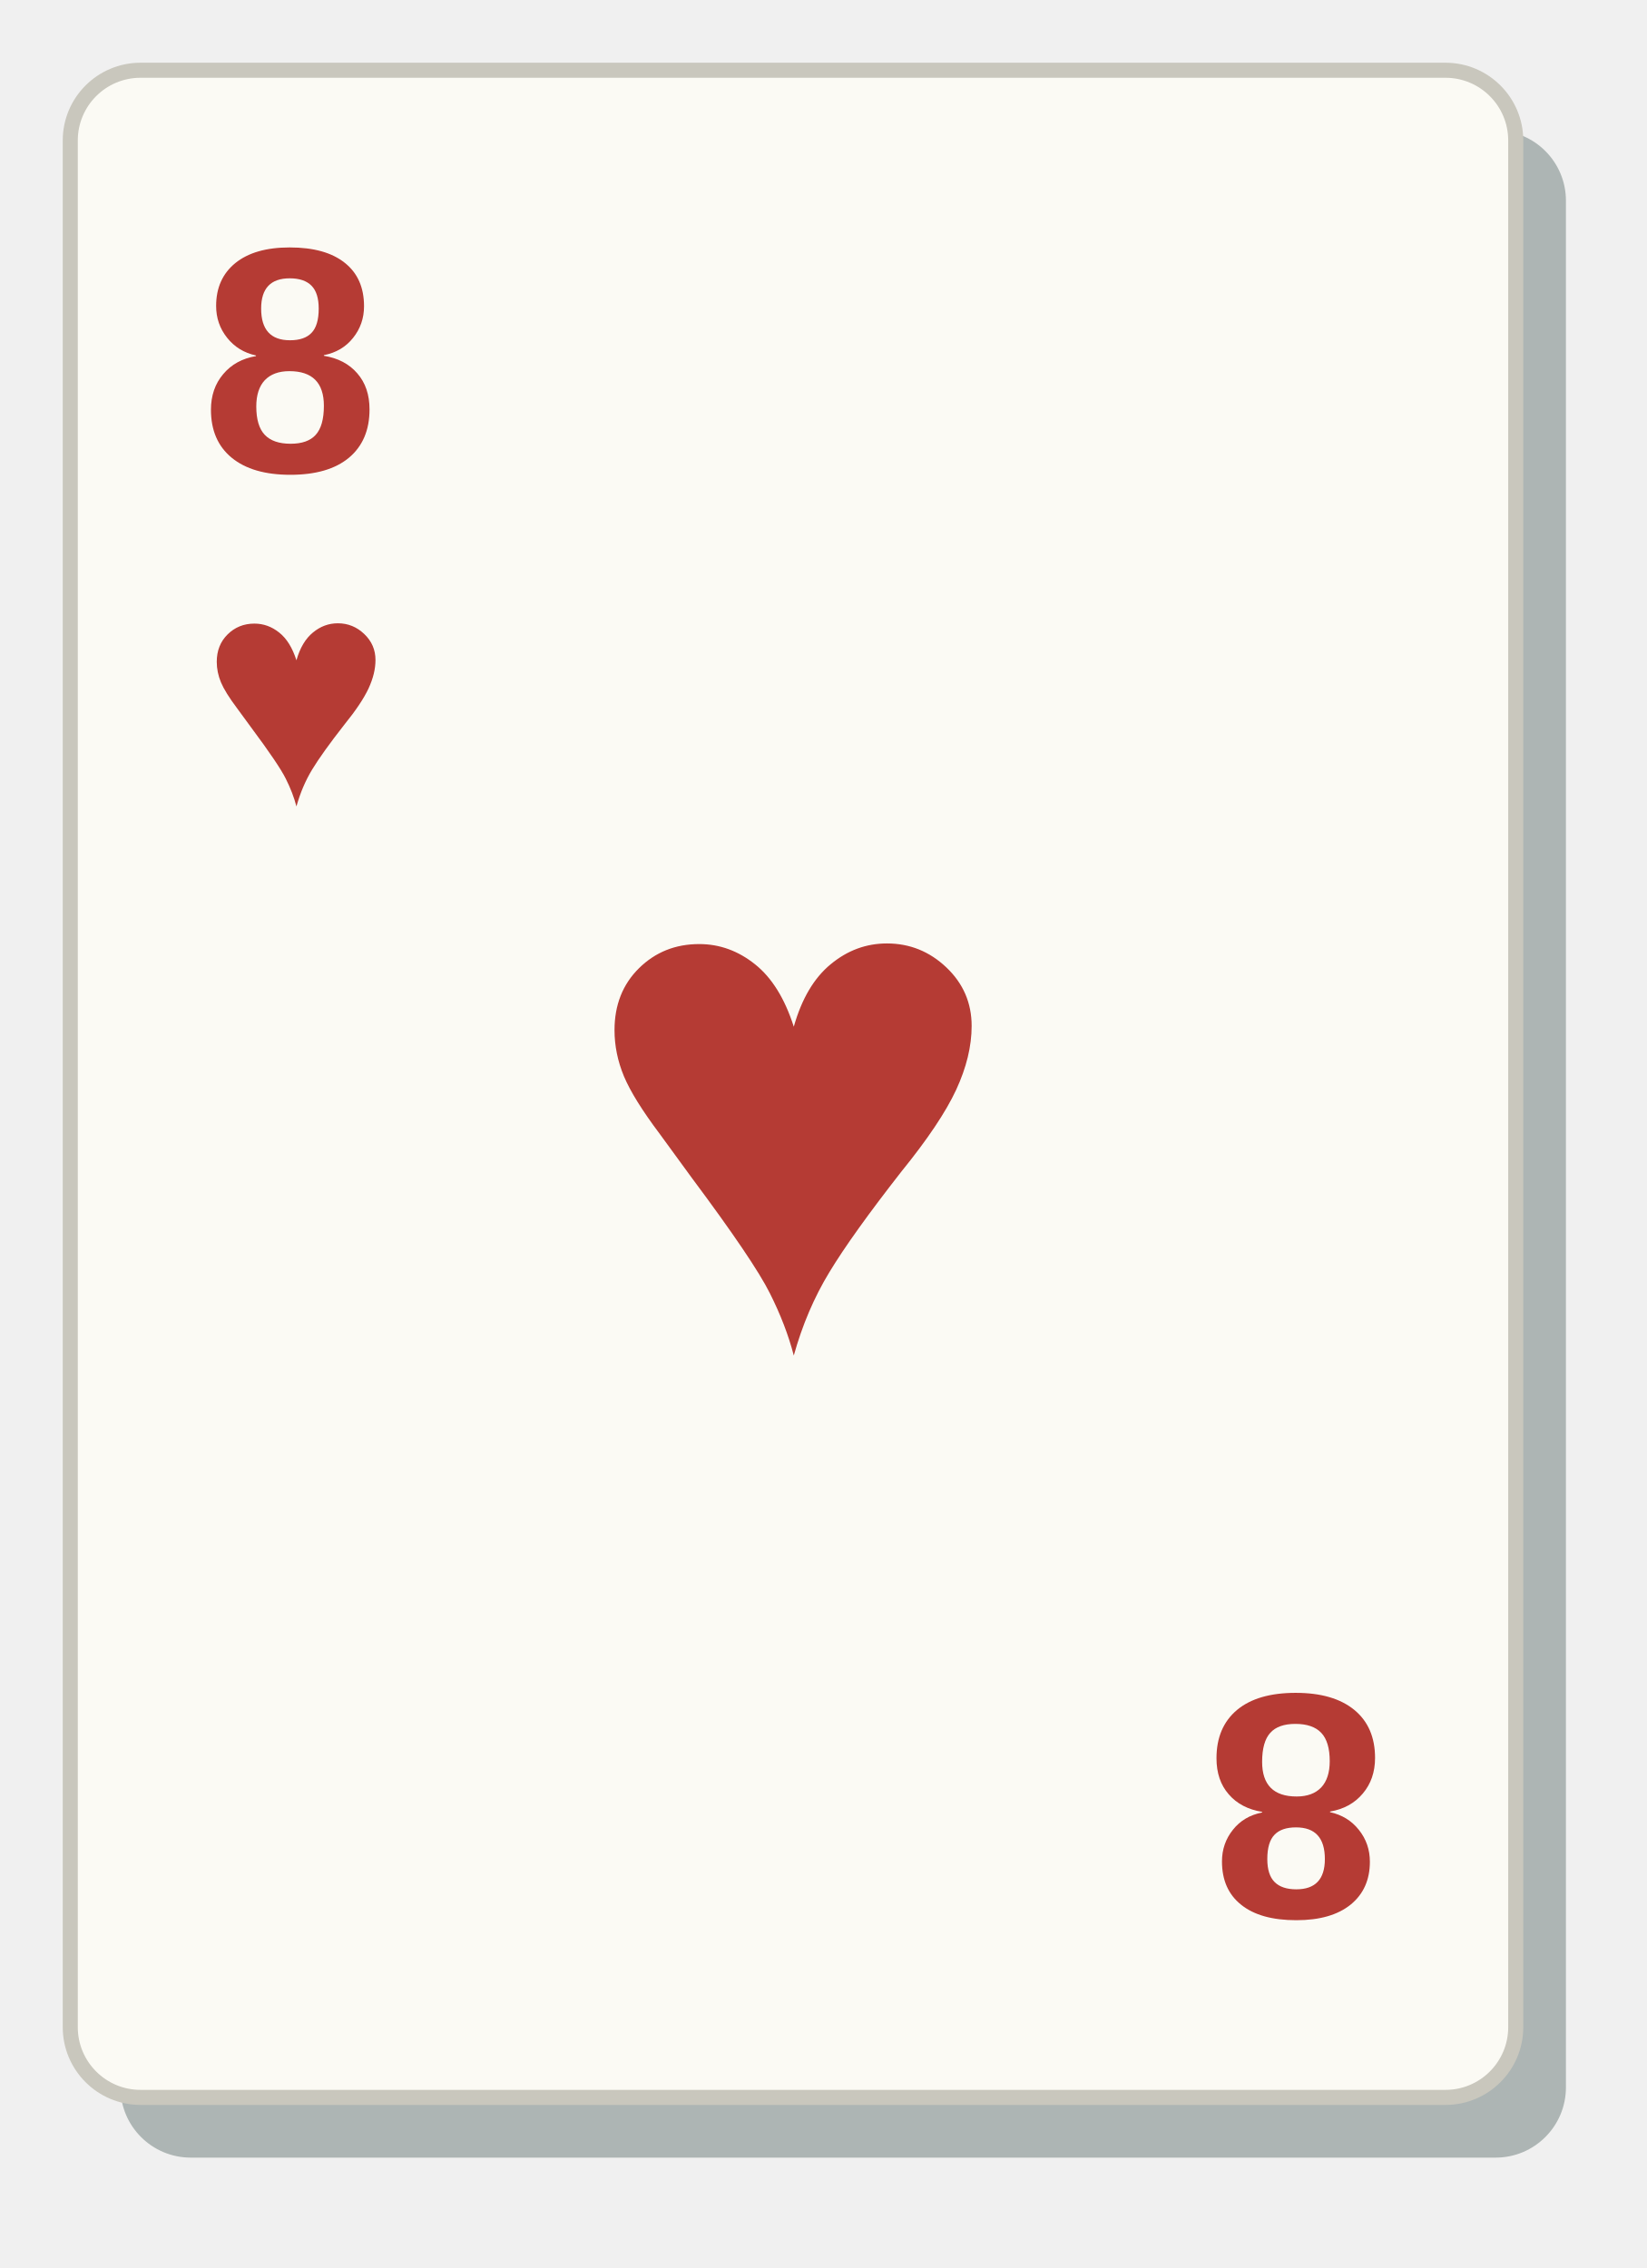
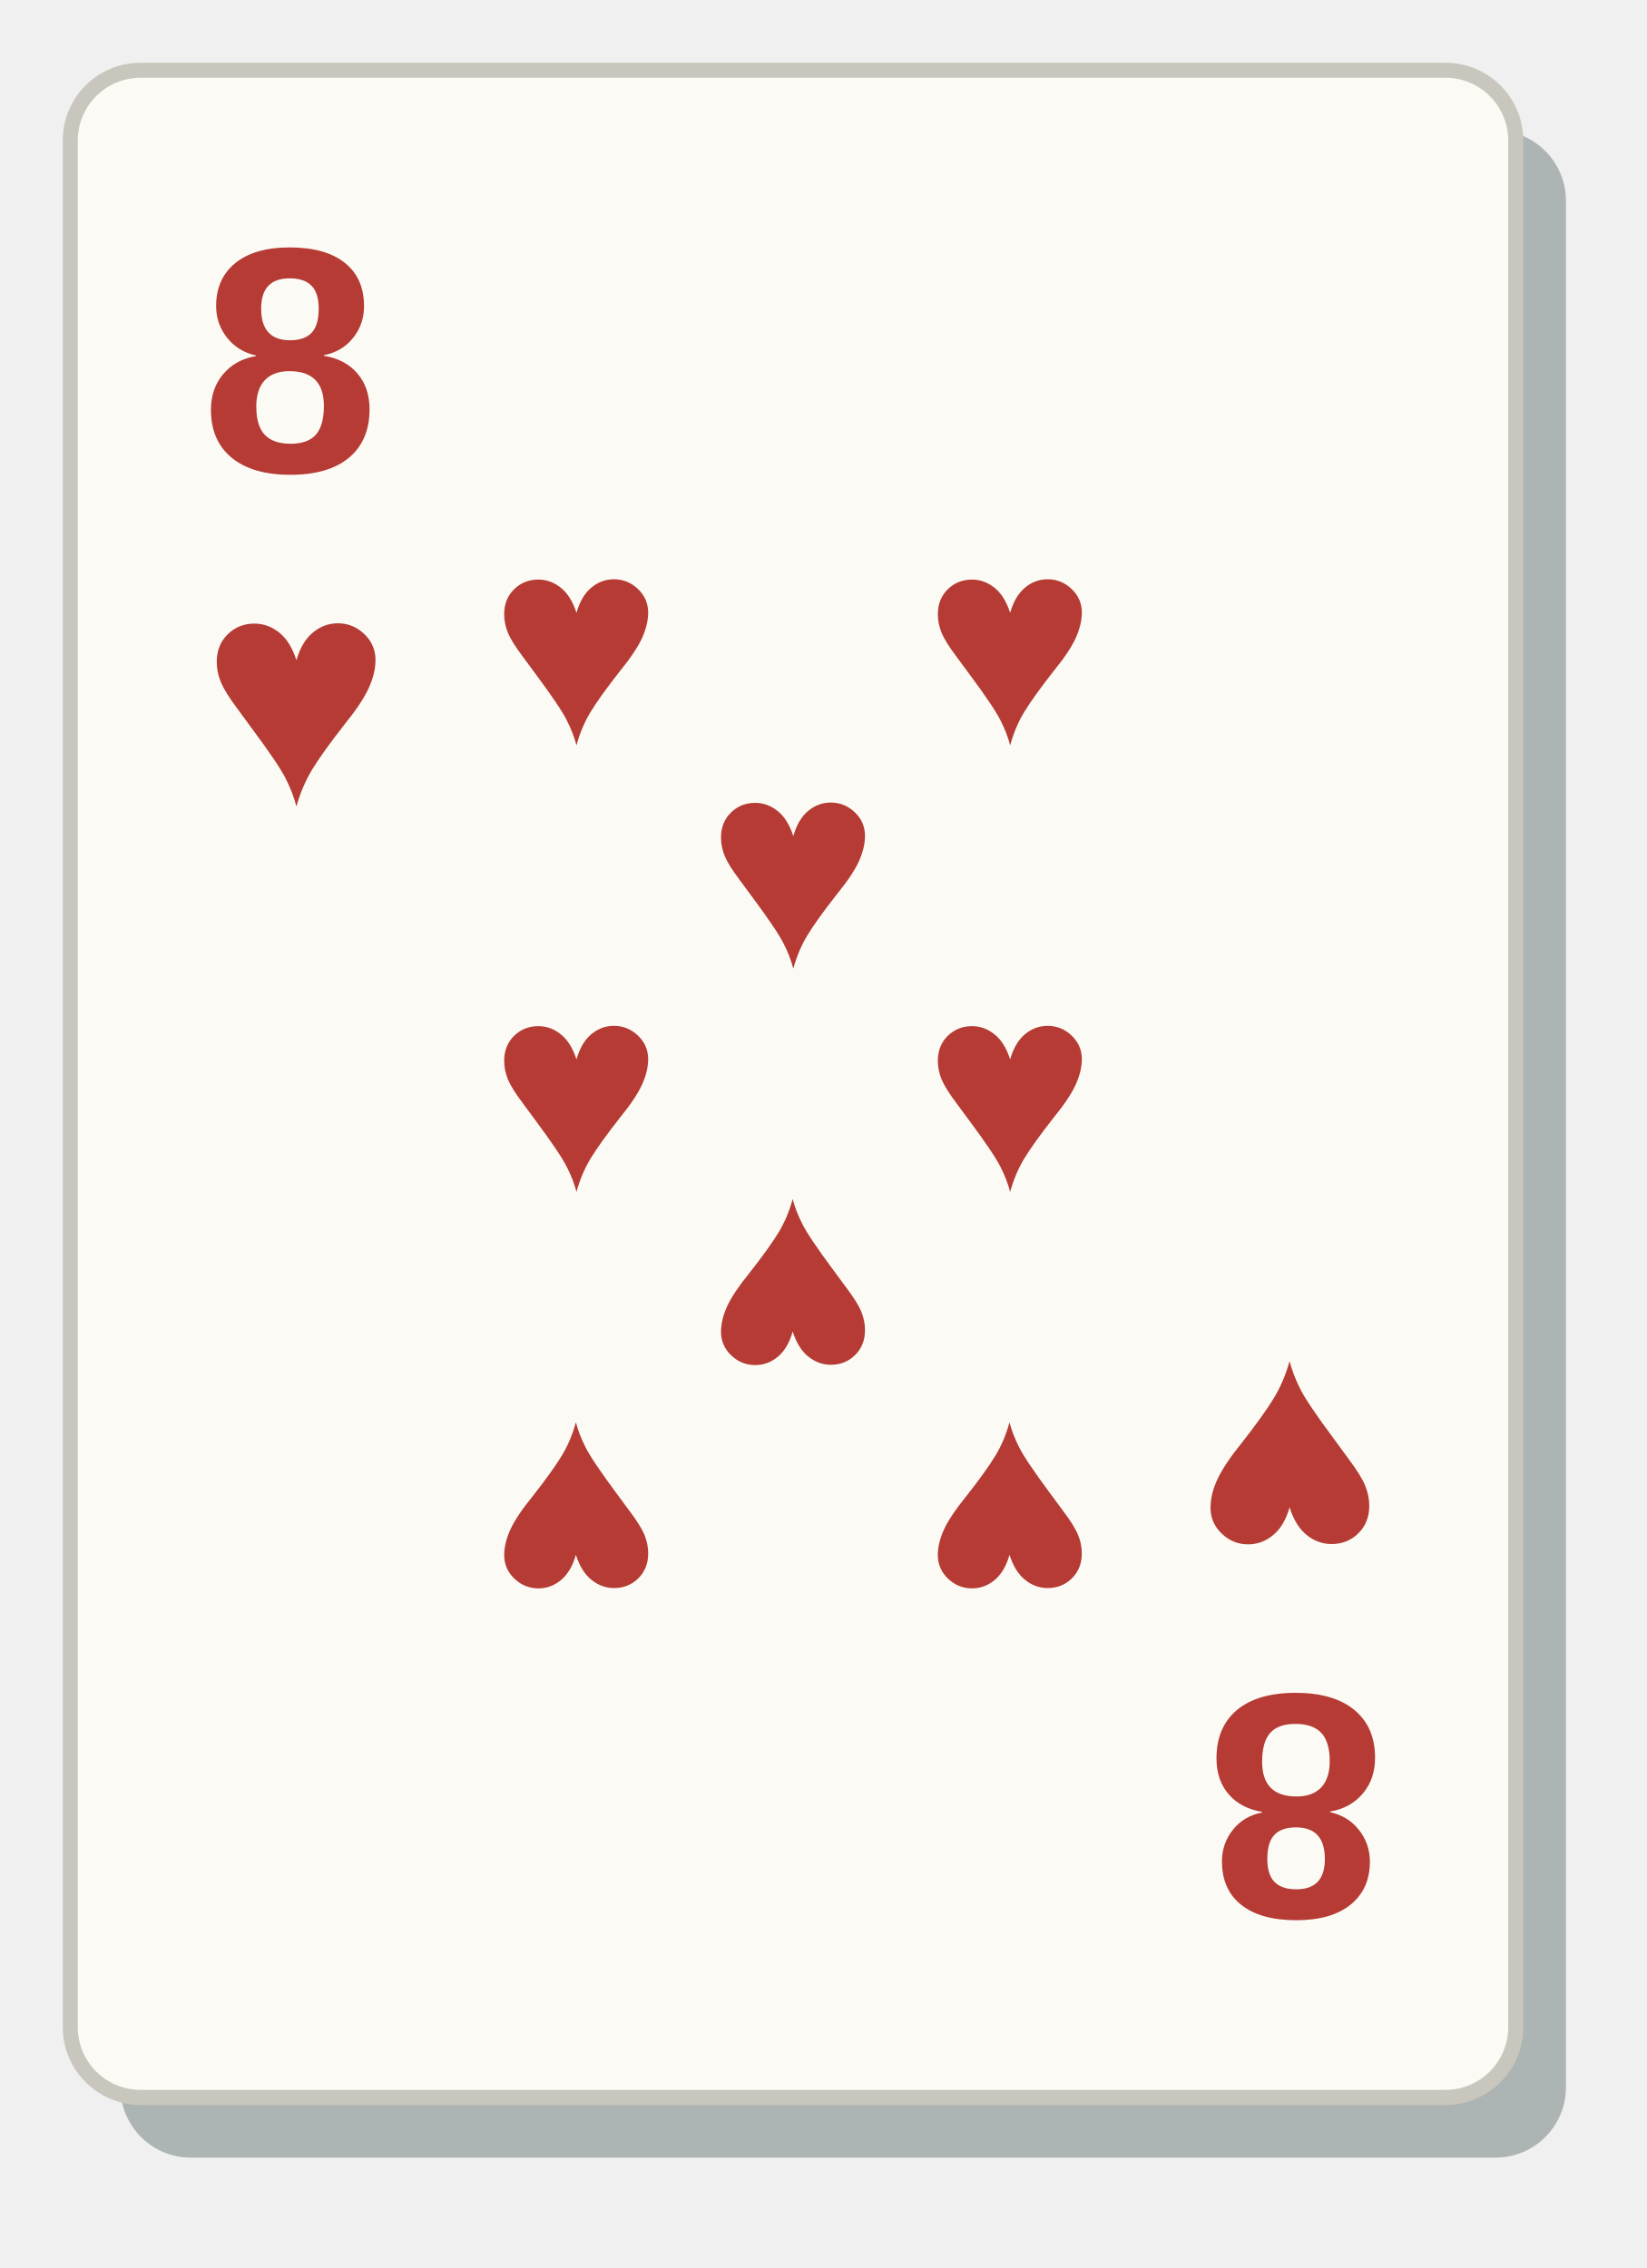
<svg xmlns="http://www.w3.org/2000/svg" width="164" height="226" viewBox="0 0 164 226" role="img">
  <defs>
    <pattern id="back" width="12" height="12" patternUnits="userSpaceOnUse">
      <path d="M0 6L6 0L12 6L6 12Z" fill="none" stroke="#8fa1c5" stroke-width="1" />
    </pattern>
    <pattern id="felt" width="10" height="10" patternUnits="userSpaceOnUse">
      <path d="M1 2h1M6 7h1" stroke="#ffffff" stroke-opacity=".035" />
    </pattern>
  </defs>
  <rect x="0.00" y="0.00" width="1920.00" height="1080.00" rx="0" fill="none" />
  <g opacity="1">
    <rect x="12.00" y="13.00" width="144.00" height="202.00" rx="7" fill="#001e18" opacity="0.28" />
    <rect x="7.00" y="7.00" width="144.00" height="202.00" rx="7" fill="#fbfaf4" stroke="#c9c7bd" stroke-width="1.5" />
    <text x="20.00" y="47.00" font-family="Liberation Sans" font-size="32" font-weight="700" fill="#b53b34" text-anchor="start" opacity="1" xml:space="preserve">8</text>
    <text x="20.00" y="80.00" font-family="Liberation Sans" font-size="32" font-weight="400" fill="#b53b34" text-anchor="start" opacity="1" xml:space="preserve">♥</text>
-     <text x="79.00" y="134.26" font-family="Liberation Sans" font-size="72" font-weight="400" fill="#b53b34" text-anchor="middle" opacity="1" xml:space="preserve">♥</text>
    <g transform="rotate(180 79.0 108.0)">
      <text x="20.00" y="47.00" font-family="Liberation Sans" font-size="32" font-weight="700" fill="#b53b34" text-anchor="start" opacity="1" xml:space="preserve">8</text>
+       <text x="20.00" y="80.00" font-family="Liberation Sans" font-size="32" font-weight="400" fill="#b53b34" text-anchor="start" opacity="1" xml:space="preserve">♥</text>
    </g>
+     <text x="57.40" y="73.94" font-family="Liberation Sans" font-size="29" font-weight="400" fill="#b53b34" text-anchor="middle" opacity="1" xml:space="preserve">♥</text>
+     <g transform="rotate(180 100.60 152.50)">
+       <text x="100.60" y="162.94" font-family="Liberation Sans" font-size="29" font-weight="400" fill="#b53b34" text-anchor="middle" opacity="1" xml:space="preserve">♥</text>
+     </g>
+     <text x="100.60" y="73.94" font-family="Liberation Sans" font-size="29" font-weight="400" fill="#b53b34" text-anchor="middle" opacity="1" xml:space="preserve">♥</text>
+     <g transform="rotate(180 57.40 152.50)">
+       <text x="57.40" y="162.94" font-family="Liberation Sans" font-size="29" font-weight="400" fill="#b53b34" text-anchor="middle" opacity="1" xml:space="preserve">♥</text>
+     </g>
+     <text x="79.00" y="96.19" font-family="Liberation Sans" font-size="29" font-weight="400" fill="#b53b34" text-anchor="middle" opacity="1" xml:space="preserve">♥</text>
+     <g transform="rotate(180 79.00 130.25)">
+       <text x="79.00" y="140.69" font-family="Liberation Sans" font-size="29" font-weight="400" fill="#b53b34" text-anchor="middle" opacity="1" xml:space="preserve">♥</text>
+     </g>
+     <text x="57.40" y="118.44" font-family="Liberation Sans" font-size="29" font-weight="400" fill="#b53b34" text-anchor="middle" opacity="1" xml:space="preserve">♥</text>
+     <text x="100.60" y="118.44" font-family="Liberation Sans" font-size="29" font-weight="400" fill="#b53b34" text-anchor="middle" opacity="1" xml:space="preserve">♥</text>
  </g>
</svg>
